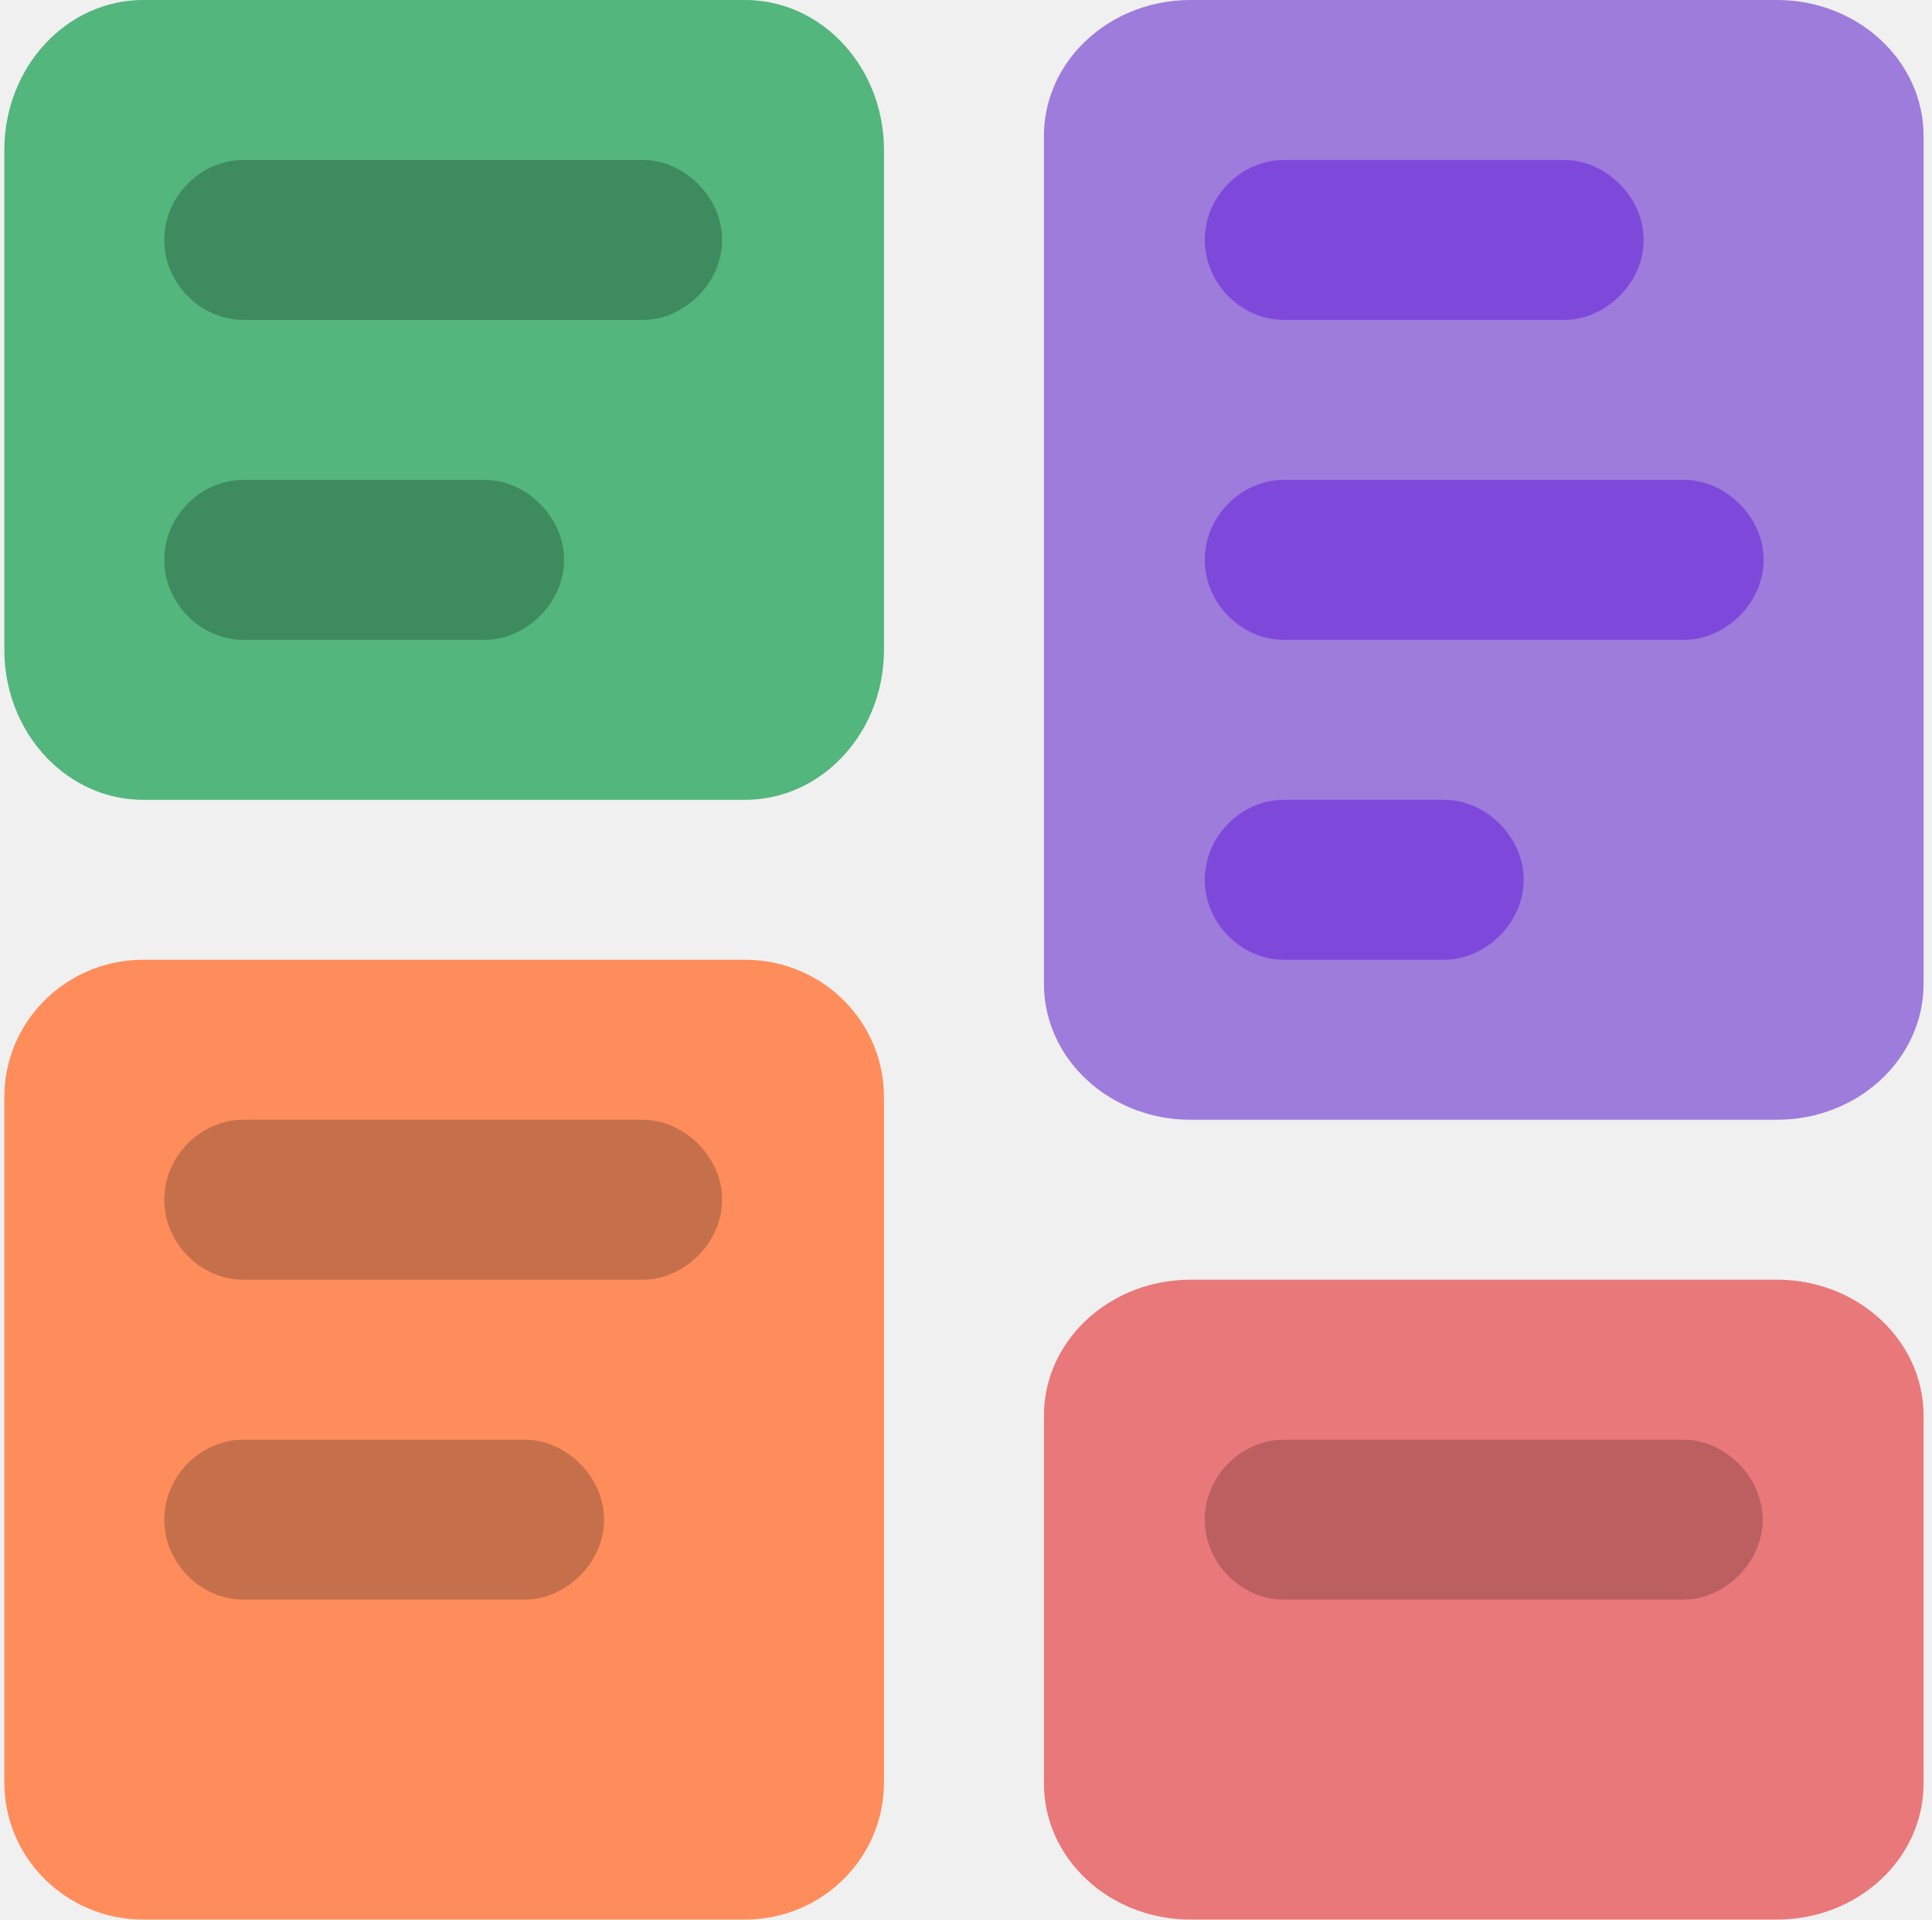
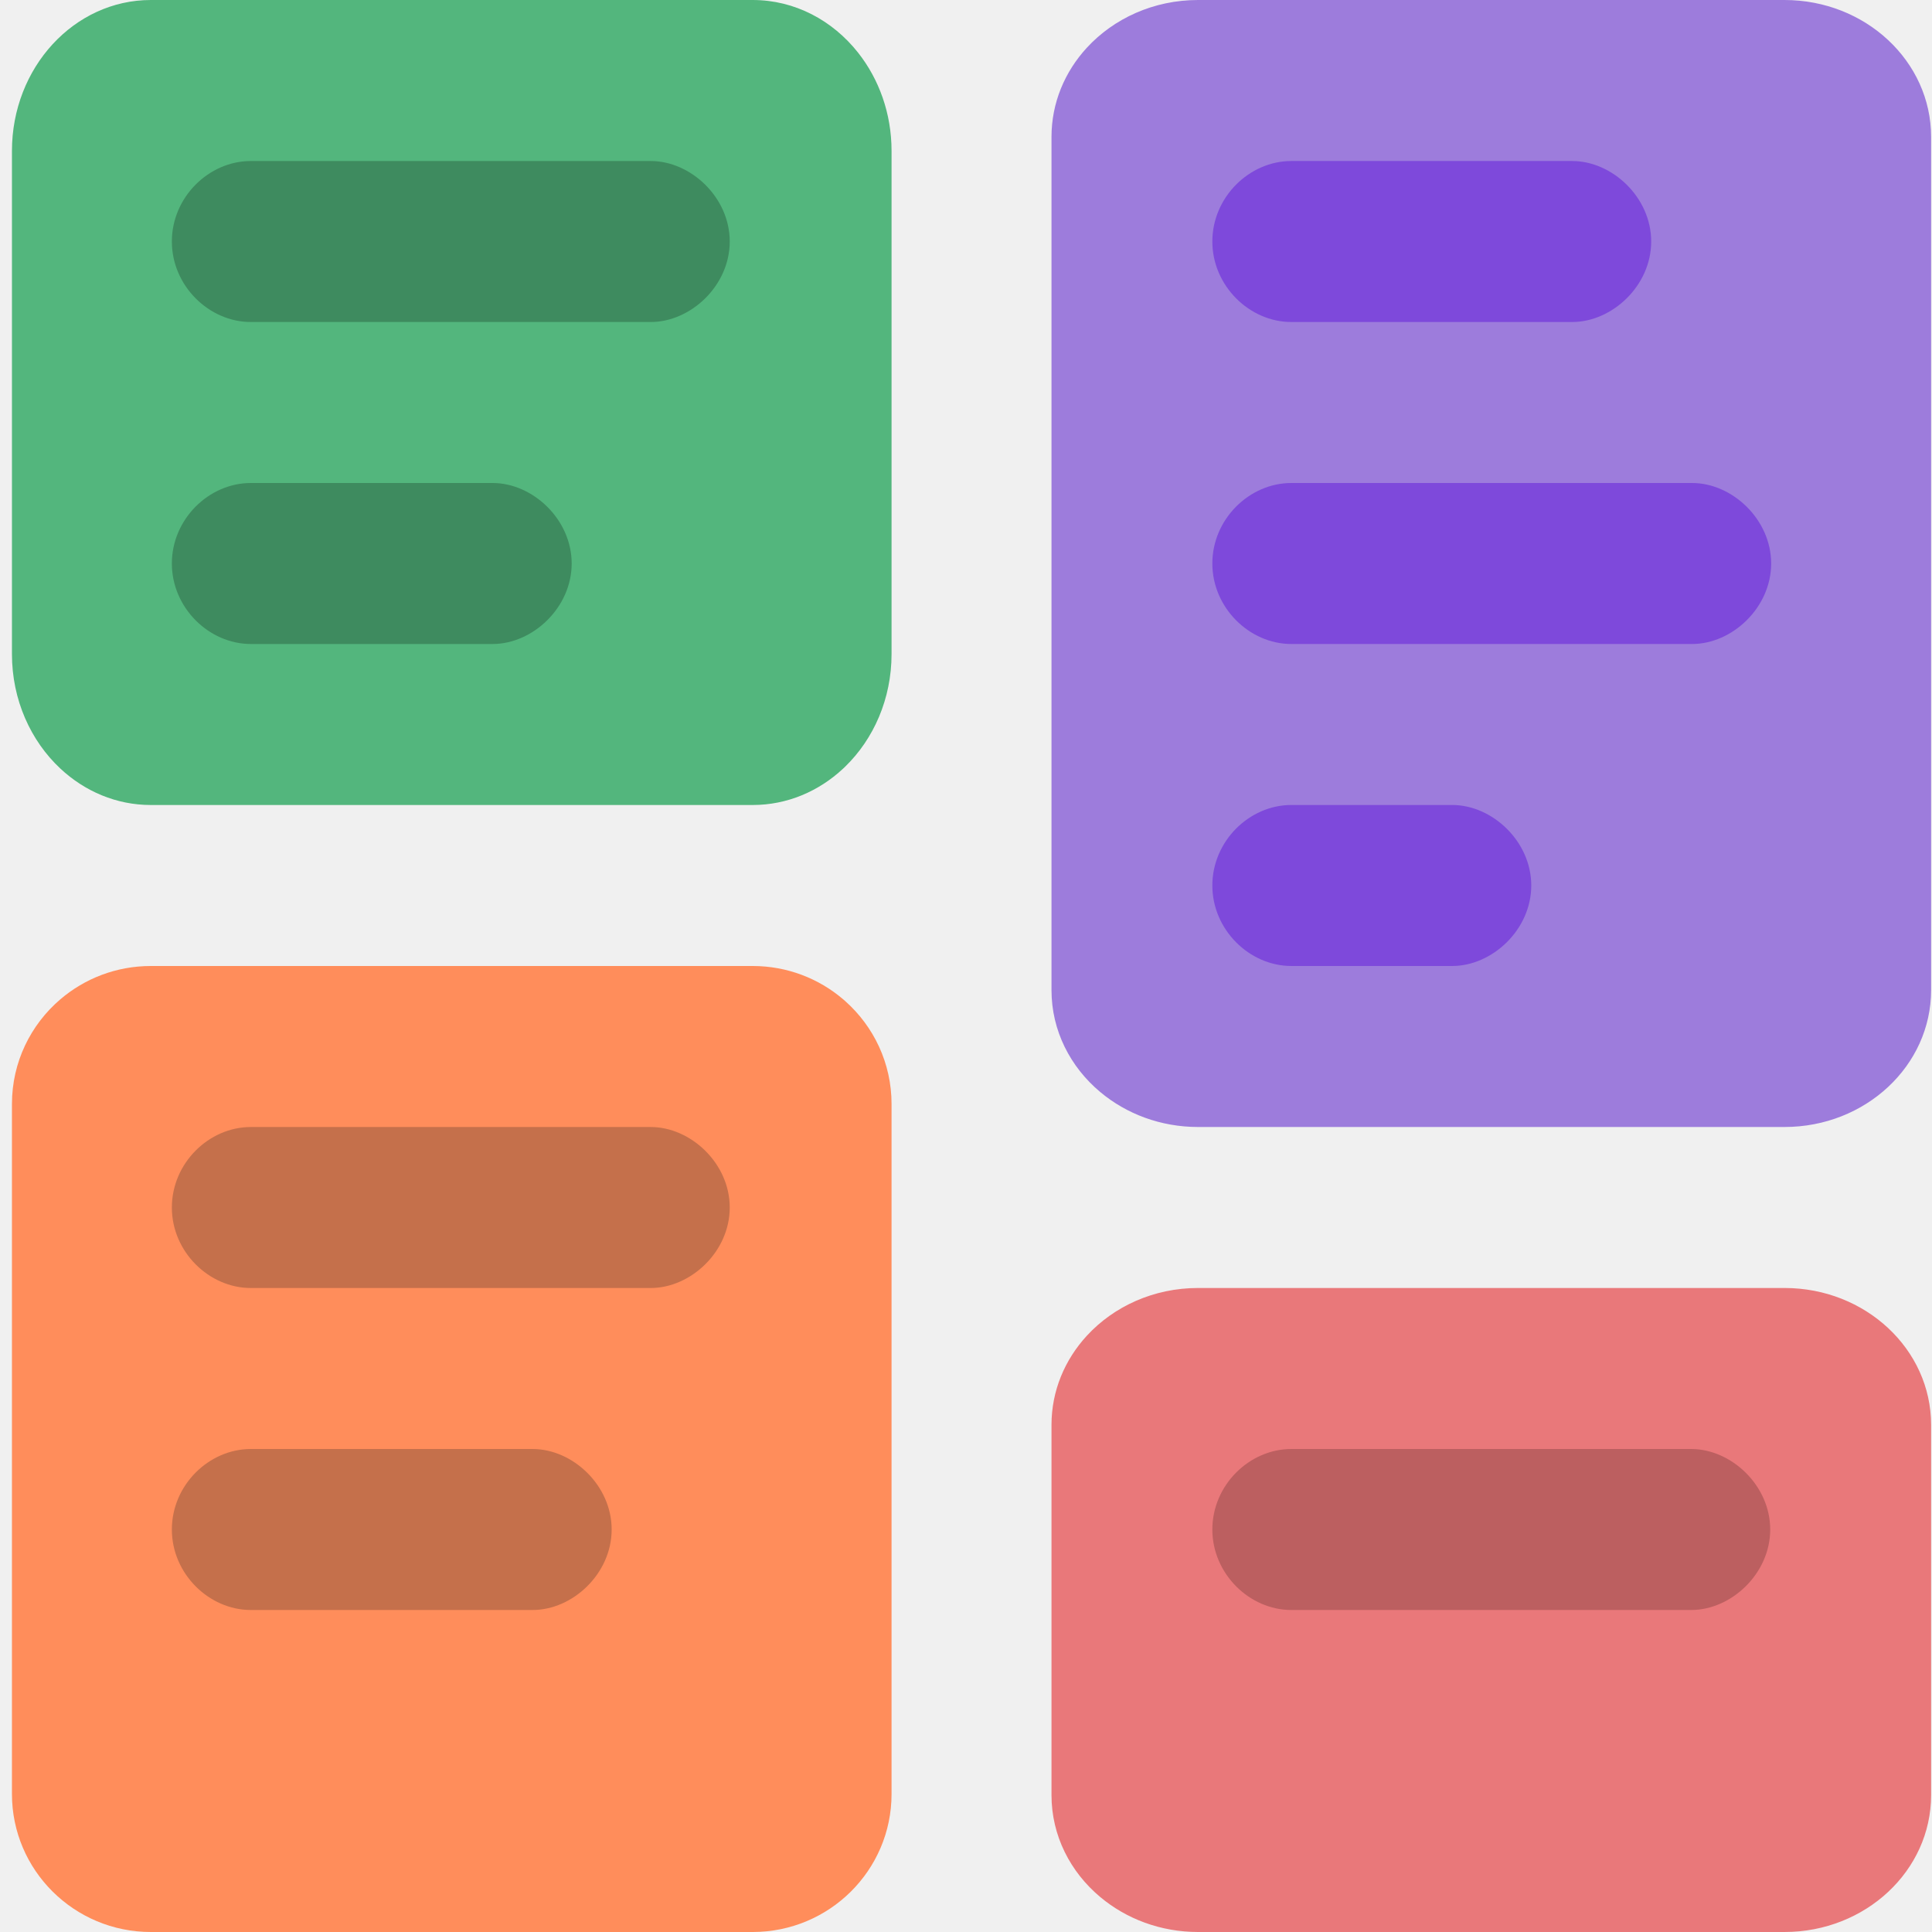
- <svg xmlns="http://www.w3.org/2000/svg" width="151" height="150" viewBox="0 0 151 150" fill="none">
+ <svg xmlns="http://www.w3.org/2000/svg" width="150" height="150" viewBox="0 0 150 150" fill="none">
  <g clip-path="url(#clip0)">
-     <path d="M85.41 84.794C83.066 82.849 81.591 80.022 81.591 76.875L81.591 10.625C81.591 7.982 82.632 5.564 84.355 3.704C86.456 1.436 89.572 0 93.049 0L138.883 0C145.211 0 150.341 4.757 150.341 10.625V76.875C150.341 82.743 145.211 87.5 138.883 87.5L93.049 87.5C90.115 87.5 87.438 86.477 85.41 84.794Z" fill="#9D7CDC" />
-     <path d="M131.661 50L100.338 50C97.058 50 94.162 47.181 94.162 43.75C94.162 40.319 97.041 37.5 100.338 37.5L131.661 37.5C134.787 37.5 137.839 40.318 137.839 43.75C137.839 47.182 134.787 50 131.661 50Z" fill="#7E49DB" />
-     <path d="M112.911 74.999H100.338C97.058 74.999 94.162 72.181 94.162 68.749C94.162 65.318 97.041 62.499 100.338 62.499H112.911C116.037 62.499 119.089 65.317 119.089 68.749C119.089 72.181 116.037 74.999 112.911 74.999Z" fill="#7E49DB" />
-     <path d="M122.286 25L100.338 25C97.058 25 94.162 22.182 94.162 18.75C94.162 15.319 97.041 12.501 100.338 12.501L122.286 12.501C125.412 12.501 128.464 15.319 128.464 18.75C128.464 22.183 125.412 25 122.286 25Z" fill="#7E49DB" />
-     <path d="M85.41 147.294C83.066 145.349 81.591 142.521 81.591 139.375V110.624C81.591 107.981 82.632 105.563 84.355 103.704C86.456 101.436 89.572 99.999 93.049 99.999H138.883C145.211 99.999 150.341 104.756 150.341 110.624V139.375C150.341 145.243 145.211 150 138.883 150H93.049C90.115 150 87.438 148.976 85.41 147.294Z" fill="#E9787A" />
-     <path d="M11.194 62.5C8.494 62.5 6.023 61.435 4.124 59.673C1.807 57.524 0.339 54.338 0.339 50.781L0.339 11.719C0.339 5.247 5.199 0 11.194 0L58.234 0C61.528 0 64.48 1.584 66.471 4.086C68.103 6.136 69.089 8.803 69.089 11.719V50.781C69.089 54.252 67.692 57.37 65.471 59.516C65.416 59.569 65.361 59.621 65.305 59.673C63.405 61.435 60.935 62.5 58.234 62.5L11.194 62.5Z" fill="#53B67D" />
-     <path fill-rule="evenodd" clip-rule="evenodd" d="M4.124 77.584C1.807 79.549 0.339 82.463 0.339 85.714L0.339 139.286C0.339 145.203 5.199 150 11.194 150H58.234C64.229 150 69.089 145.203 69.089 139.286L69.089 85.714C69.089 82.541 67.692 79.69 65.471 77.728C65.416 77.68 65.361 77.632 65.305 77.584C63.405 75.974 60.935 75 58.234 75H11.194C8.494 75 6.023 75.974 4.124 77.584Z" fill="#FF8D5B" />
-     <path d="M131.588 125H100.338C97.058 125 94.162 122.181 94.162 118.75C94.162 115.319 97.041 112.5 100.338 112.5H131.588C134.714 112.5 137.766 115.318 137.766 118.75C137.766 122.182 134.714 125 131.588 125Z" fill="#BC5F60" />
-     <path d="M50.263 100.001H19.013C15.733 100.001 12.838 97.182 12.838 93.751C12.838 90.319 15.716 87.501 19.013 87.501H50.263C53.389 87.501 56.441 90.319 56.441 93.751C56.441 97.183 53.389 100.001 50.263 100.001Z" fill="#C5704B" />
-     <path d="M41.035 125H19.013C15.733 125 12.838 122.181 12.838 118.75C12.838 115.319 15.716 112.5 19.013 112.5H41.035C44.16 112.5 47.212 115.318 47.212 118.75C47.212 122.182 44.16 125 41.035 125Z" fill="#C5704B" />
-     <path d="M50.263 25L19.013 25C15.733 25 12.838 22.182 12.838 18.75C12.838 15.319 15.716 12.501 19.013 12.501L50.263 12.501C53.389 12.501 56.441 15.319 56.441 18.75C56.441 22.183 53.389 25 50.263 25Z" fill="#3E8B5F" />
-     <path d="M37.91 50H19.013C15.733 50 12.838 47.181 12.838 43.75C12.838 40.319 15.716 37.5 19.013 37.5H37.91C41.035 37.5 44.087 40.318 44.087 43.75C44.087 47.182 41.035 50 37.91 50Z" fill="#3E8B5F" />
+     <path d="M85.433 84.794C83.104 82.849 81.638 80.022 81.638 76.875L81.638 10.625C81.638 7.982 82.673 5.564 84.384 3.704C86.471 1.436 89.566 0 93.02 0L138.548 0C144.834 0 149.93 4.757 149.93 10.625V76.875C149.93 82.743 144.834 87.5 138.548 87.5L93.02 87.5C90.105 87.5 87.446 86.477 85.433 84.794Z" fill="#9D7CDC" />
+     <path d="M131.375 50L100.261 50C97.003 50 94.126 47.181 94.126 43.75C94.126 40.319 96.986 37.5 100.261 37.5L131.375 37.5C134.48 37.5 137.512 40.318 137.512 43.75C137.512 47.182 134.48 50 131.375 50Z" fill="#7E49DB" />
+     <path d="M112.75 74.999H100.261C97.003 74.999 94.126 72.181 94.126 68.749C94.126 65.318 96.986 62.499 100.261 62.499H112.75C115.855 62.499 118.887 65.317 118.887 68.749C118.887 72.181 115.855 74.999 112.75 74.999Z" fill="#7E49DB" />
+     <path d="M122.063 25.001L100.261 25.001C97.003 25.001 94.126 22.182 94.126 18.751C94.126 15.319 96.986 12.501 100.261 12.501L122.063 12.501C125.168 12.501 128.199 15.319 128.199 18.751C128.199 22.183 125.168 25.001 122.063 25.001Z" fill="#7E49DB" />
+     <path d="M85.433 147.294C83.104 145.349 81.638 142.521 81.638 139.375V110.624C81.638 107.981 82.673 105.563 84.384 103.704C86.471 101.436 89.566 99.999 93.02 99.999H138.548C144.834 99.999 149.93 104.756 149.93 110.624V139.375C149.93 145.243 144.834 150 138.548 150H93.02C90.105 150 87.446 148.977 85.433 147.294Z" fill="#E9787A" />
+     <path d="M11.711 62.5C9.029 62.5 6.575 61.435 4.688 59.673C2.386 57.524 0.928 54.338 0.928 50.781L0.928 11.719C0.928 5.247 5.756 0 11.711 0L58.437 0C61.71 0 64.642 1.584 66.619 4.086C68.24 6.136 69.22 8.803 69.22 11.719V50.781C69.22 54.252 67.832 57.37 65.626 59.516C65.571 59.569 65.516 59.621 65.461 59.673C63.574 61.435 61.12 62.5 58.437 62.5L11.711 62.5Z" fill="#53B67D" />
+     <path fill-rule="evenodd" clip-rule="evenodd" d="M4.688 77.584C2.386 79.549 0.928 82.463 0.928 85.714L0.928 139.286C0.928 145.203 5.756 150 11.711 150H58.437C64.392 150 69.22 145.203 69.22 139.286L69.22 85.714C69.22 82.541 67.832 79.69 65.626 77.728C65.571 77.68 65.516 77.632 65.461 77.584C63.574 75.974 61.12 75 58.437 75H11.711C9.029 75 6.575 75.974 4.688 77.584Z" fill="#FF8D5B" />
+     <path d="M131.303 125H100.261C97.003 125 94.126 122.181 94.126 118.75C94.126 115.319 96.986 112.5 100.261 112.5H131.303C134.408 112.5 137.439 115.318 137.439 118.75C137.439 122.182 134.408 125 131.303 125Z" fill="#BC5F60" />
+     <path d="M50.52 100.001H19.478C16.22 100.001 13.343 97.182 13.343 93.751C13.343 90.319 16.203 87.501 19.478 87.501H50.52C53.625 87.501 56.657 90.319 56.657 93.751C56.657 97.183 53.625 100.001 50.52 100.001Z" fill="#C5704B" />
+     <path d="M41.352 125H19.478C16.22 125 13.343 122.181 13.343 118.75C13.343 115.319 16.203 112.5 19.478 112.5H41.352C44.458 112.5 47.489 115.318 47.489 118.75C47.489 122.182 44.458 125 41.352 125Z" fill="#C5704B" />
+     <path d="M50.52 25.001L19.478 25.001C16.22 25.001 13.343 22.182 13.343 18.751C13.343 15.319 16.203 12.501 19.478 12.501L50.52 12.501C53.625 12.501 56.657 15.319 56.657 18.751C56.657 22.183 53.625 25.001 50.52 25.001Z" fill="#3E8B5F" />
+     <path d="M38.248 50H19.478C16.22 50 13.343 47.181 13.343 43.75C13.343 40.319 16.203 37.5 19.478 37.5H38.248C41.353 37.5 44.385 40.318 44.385 43.75C44.385 47.182 41.353 50 38.248 50Z" fill="#3E8B5F" />
  </g>
  <defs>
    <clipPath id="clip0">
-       <rect width="150" height="150" fill="white" transform="translate(0.339233)" />
+       <rect width="149" height="150" fill="white" transform="translate(0.928467)" />
    </clipPath>
  </defs>
</svg>
